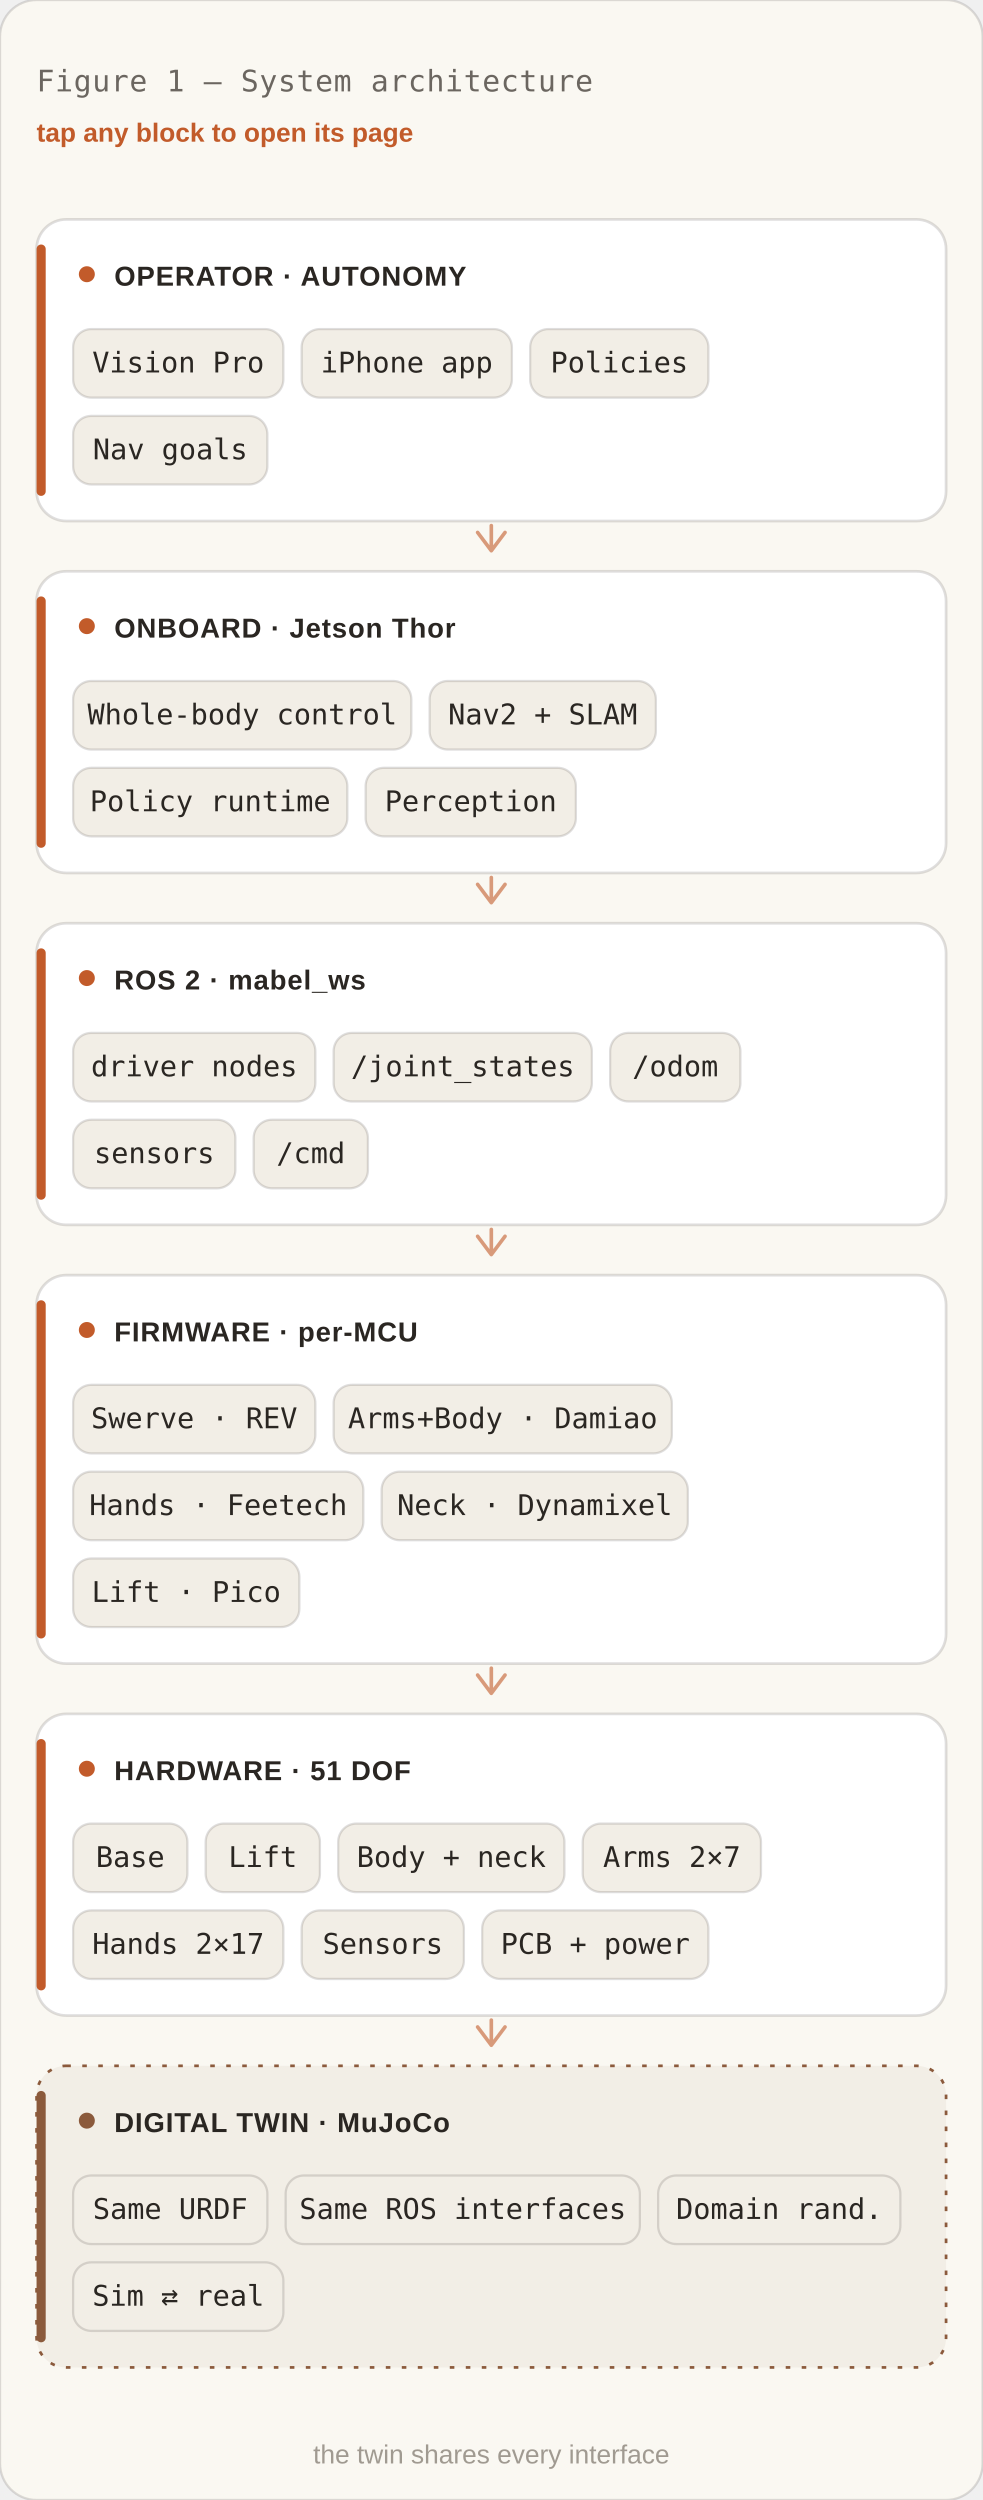
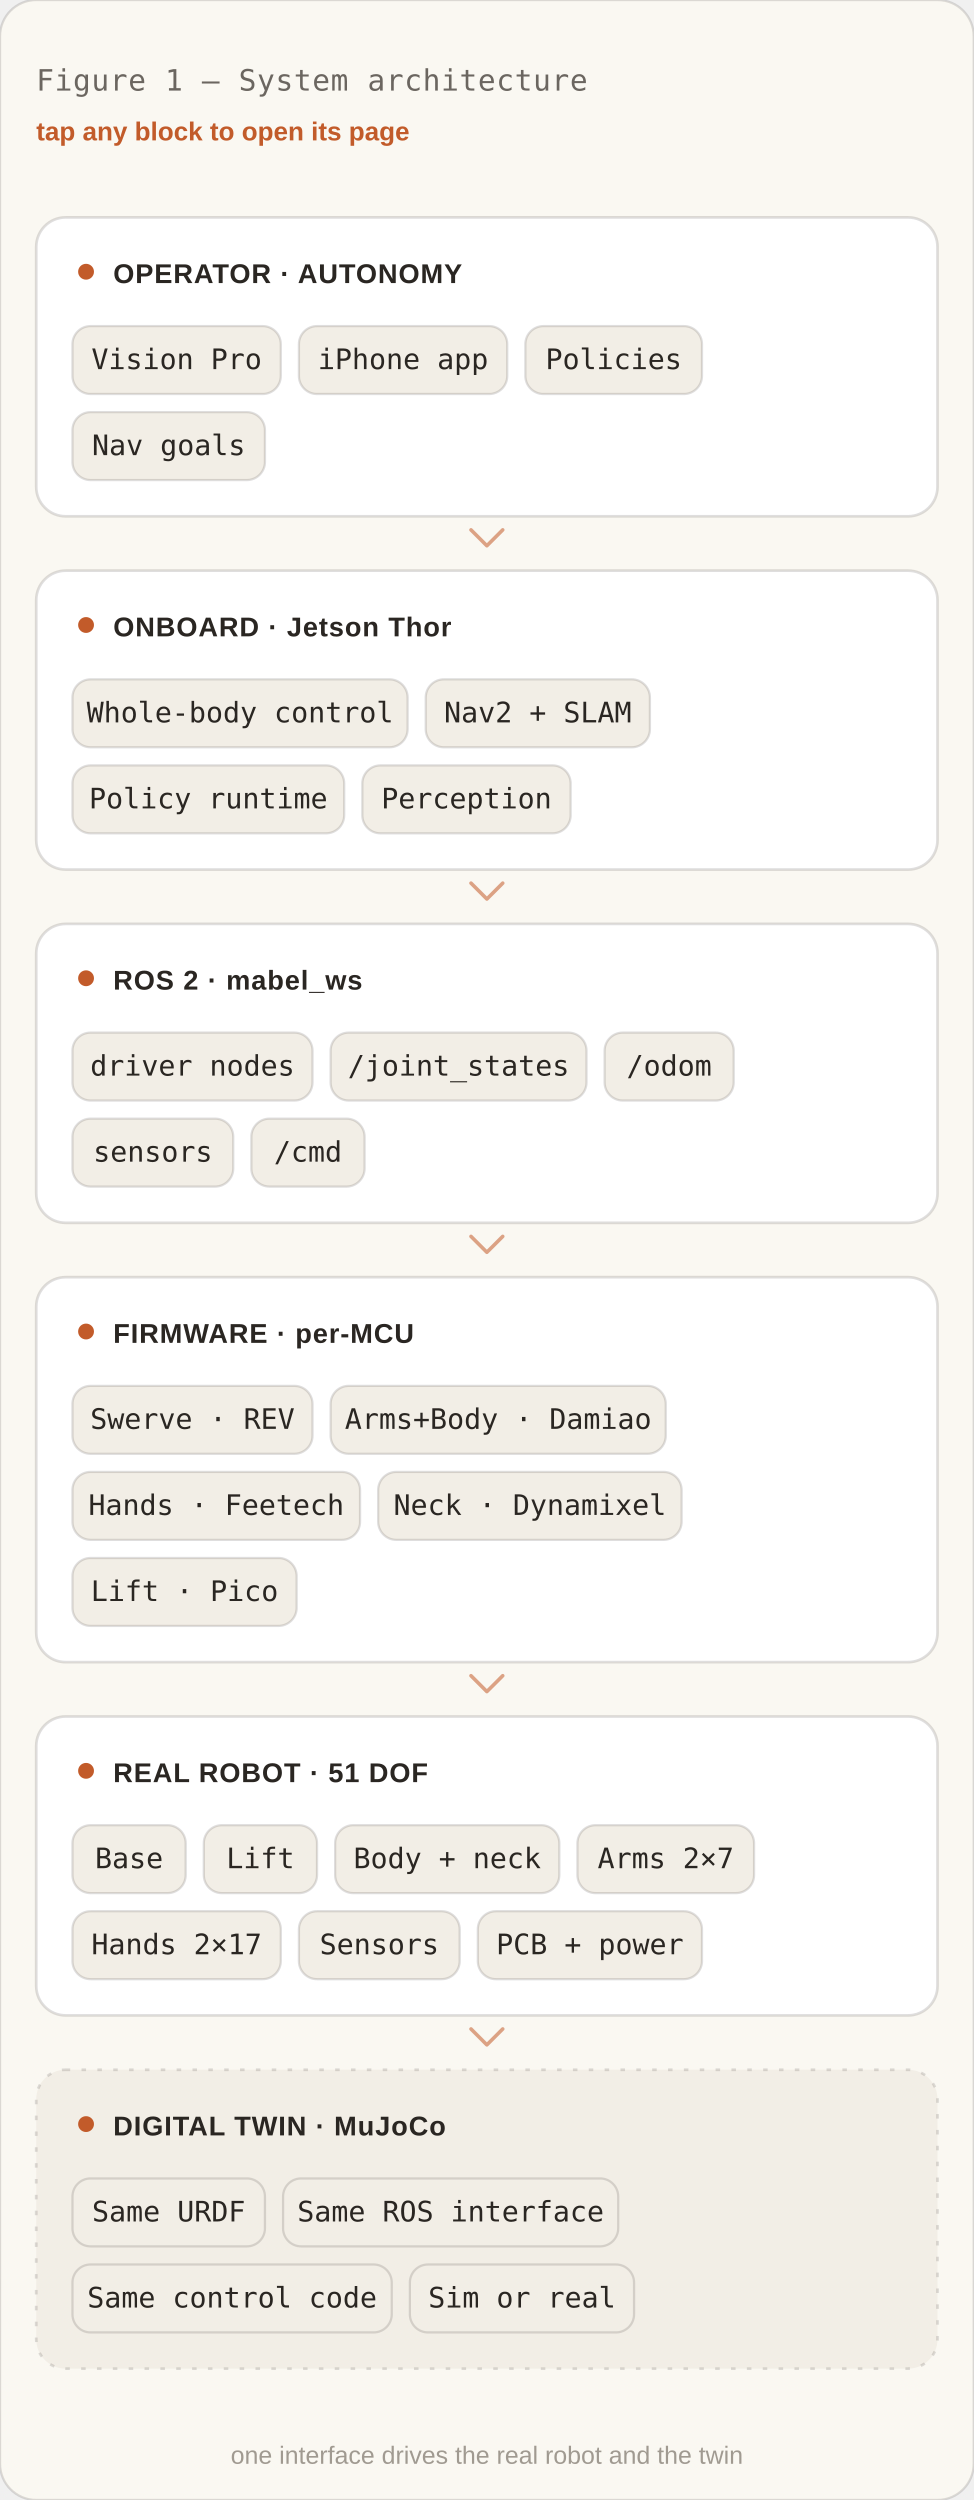
- <svg xmlns="http://www.w3.org/2000/svg" viewBox="0 0 430 1094" font-family="'Geist', -apple-system, 'Helvetica Neue', Arial, sans-serif">
-   <rect x="0" y="0" width="430" height="1094" rx="16" fill="#FAF8F2" stroke="rgba(22,20,18,0.14)" stroke-width="1" />
+ <svg xmlns="http://www.w3.org/2000/svg" viewBox="0 0 430 1104" font-family="'Geist', -apple-system, 'Helvetica Neue', Arial, sans-serif">
+   <rect x="0" y="0" width="430" height="1104" rx="16" fill="#FAF8F2" stroke="rgba(22,20,18,0.14)" stroke-width="1" />
  <style>a{cursor:pointer}a:hover rect{stroke:#C25B2A;stroke-width:2;fill:#FBEFE7}a:hover text{fill:#C25B2A}</style>
  <text x="16" y="40" fill="#6B6660" font-size="13" font-weight="500" font-family="'Geist Mono', 'SF Mono', Menlo, monospace" text-anchor="start" letter-spacing="0.3">Figure 1 — System architecture</text>
  <text x="16" y="62" fill="#C25B2A" font-size="11.5" font-weight="600" font-family="'Geist', -apple-system, 'Helvetica Neue', Arial, sans-serif" text-anchor="start">tap any block to open its page</text>
  <rect x="16" y="96" width="398" height="132" rx="13" fill="#FFFFFF" stroke="rgba(22,20,18,0.14)" stroke-width="1.2" />
-   <rect x="16" y="107" width="4" height="110" rx="2" fill="#C25B2A" />
  <circle cx="38" cy="120" r="3.5" fill="#C25B2A" />
  <a href="teleop.html" target="_top">
    <text x="50" y="125" fill="#2A2622" font-size="12" font-weight="600" font-family="'Geist', -apple-system, 'Helvetica Neue', Arial, sans-serif" text-anchor="start" letter-spacing="0.4">OPERATOR · AUTONOMY</text>
  </a>
  <a href="teleop.html" target="_top">
    <rect x="32" y="144" width="92" height="30" rx="8" fill="#F2EEE6" stroke="rgba(22,20,18,0.14)" stroke-width="1" />
    <text x="78.0" y="163.0" fill="#2A2622" font-size="12.5" font-weight="500" font-family="'Geist Mono', 'SF Mono', Menlo, monospace" text-anchor="middle">Vision Pro</text>
  </a>
  <a href="teleop.html" target="_top">
    <rect x="132" y="144" width="92" height="30" rx="8" fill="#F2EEE6" stroke="rgba(22,20,18,0.14)" stroke-width="1" />
    <text x="178.0" y="163.0" fill="#2A2622" font-size="12.5" font-weight="500" font-family="'Geist Mono', 'SF Mono', Menlo, monospace" text-anchor="middle">iPhone app</text>
  </a>
  <a href="learning.html" target="_top">
    <rect x="232" y="144" width="78" height="30" rx="8" fill="#F2EEE6" stroke="rgba(22,20,18,0.14)" stroke-width="1" />
    <text x="271.0" y="163.0" fill="#2A2622" font-size="12.5" font-weight="500" font-family="'Geist Mono', 'SF Mono', Menlo, monospace" text-anchor="middle">Policies</text>
  </a>
  <a href="navigation.html" target="_top">
    <rect x="32" y="182" width="85" height="30" rx="8" fill="#F2EEE6" stroke="rgba(22,20,18,0.14)" stroke-width="1" />
    <text x="74.5" y="201.0" fill="#2A2622" font-size="12.5" font-weight="500" font-family="'Geist Mono', 'SF Mono', Menlo, monospace" text-anchor="middle">Nav goals</text>
  </a>
-   <path d="M 209.0 233 L 215.0 241 L 221.0 233 M 215.0 230 L 215.0 241" stroke="#C25B2A" stroke-width="1.6" fill="none" opacity="0.6" stroke-linecap="round" stroke-linejoin="round" />
-   <rect x="16" y="250" width="398" height="132" rx="13" fill="#FFFFFF" stroke="rgba(22,20,18,0.14)" stroke-width="1.2" />
-   <rect x="16" y="261" width="4" height="110" rx="2" fill="#C25B2A" />
-   <circle cx="38" cy="274" r="3.5" fill="#C25B2A" />
+   <path d="M 208.0 234 L 215.0 241 L 222.0 234" stroke="#C25B2A" stroke-width="1.6" fill="none" opacity="0.55" stroke-linecap="round" stroke-linejoin="round" />
+   <rect x="16" y="252" width="398" height="132" rx="13" fill="#FFFFFF" stroke="rgba(22,20,18,0.14)" stroke-width="1.2" />
+   <circle cx="38" cy="276" r="3.5" fill="#C25B2A" />
  <a href="wbc.html" target="_top">
-     <text x="50" y="279" fill="#2A2622" font-size="12" font-weight="600" font-family="'Geist', -apple-system, 'Helvetica Neue', Arial, sans-serif" text-anchor="start" letter-spacing="0.4">ONBOARD · Jetson Thor</text>
+     <text x="50" y="281" fill="#2A2622" font-size="12" font-weight="600" font-family="'Geist', -apple-system, 'Helvetica Neue', Arial, sans-serif" text-anchor="start" letter-spacing="0.4">ONBOARD · Jetson Thor</text>
  </a>
  <a href="wbc.html" target="_top">
-     <rect x="32" y="298" width="148" height="30" rx="8" fill="#F2EEE6" stroke="rgba(22,20,18,0.14)" stroke-width="1" />
-     <text x="106.0" y="317.0" fill="#2A2622" font-size="12.5" font-weight="500" font-family="'Geist Mono', 'SF Mono', Menlo, monospace" text-anchor="middle">Whole-body control</text>
+     <rect x="32" y="300" width="148" height="30" rx="8" fill="#F2EEE6" stroke="rgba(22,20,18,0.14)" stroke-width="1" />
+     <text x="106.0" y="319.0" fill="#2A2622" font-size="12.5" font-weight="500" font-family="'Geist Mono', 'SF Mono', Menlo, monospace" text-anchor="middle">Whole-body control</text>
  </a>
  <a href="navigation.html" target="_top">
-     <rect x="188" y="298" width="99" height="30" rx="8" fill="#F2EEE6" stroke="rgba(22,20,18,0.14)" stroke-width="1" />
-     <text x="237.5" y="317.0" fill="#2A2622" font-size="12.5" font-weight="500" font-family="'Geist Mono', 'SF Mono', Menlo, monospace" text-anchor="middle">Nav2 + SLAM</text>
+     <rect x="188" y="300" width="99" height="30" rx="8" fill="#F2EEE6" stroke="rgba(22,20,18,0.14)" stroke-width="1" />
+     <text x="237.5" y="319.0" fill="#2A2622" font-size="12.5" font-weight="500" font-family="'Geist Mono', 'SF Mono', Menlo, monospace" text-anchor="middle">Nav2 + SLAM</text>
  </a>
  <a href="learning.html" target="_top">
-     <rect x="32" y="336" width="120" height="30" rx="8" fill="#F2EEE6" stroke="rgba(22,20,18,0.14)" stroke-width="1" />
-     <text x="92.0" y="355.0" fill="#2A2622" font-size="12.5" font-weight="500" font-family="'Geist Mono', 'SF Mono', Menlo, monospace" text-anchor="middle">Policy runtime</text>
+     <rect x="32" y="338" width="120" height="30" rx="8" fill="#F2EEE6" stroke="rgba(22,20,18,0.14)" stroke-width="1" />
+     <text x="92.0" y="357.0" fill="#2A2622" font-size="12.5" font-weight="500" font-family="'Geist Mono', 'SF Mono', Menlo, monospace" text-anchor="middle">Policy runtime</text>
  </a>
  <a href="ros.html" target="_top">
-     <rect x="160" y="336" width="92" height="30" rx="8" fill="#F2EEE6" stroke="rgba(22,20,18,0.14)" stroke-width="1" />
-     <text x="206.0" y="355.0" fill="#2A2622" font-size="12.5" font-weight="500" font-family="'Geist Mono', 'SF Mono', Menlo, monospace" text-anchor="middle">Perception</text>
+     <rect x="160" y="338" width="92" height="30" rx="8" fill="#F2EEE6" stroke="rgba(22,20,18,0.14)" stroke-width="1" />
+     <text x="206.0" y="357.0" fill="#2A2622" font-size="12.5" font-weight="500" font-family="'Geist Mono', 'SF Mono', Menlo, monospace" text-anchor="middle">Perception</text>
  </a>
-   <path d="M 209.0 387 L 215.0 395 L 221.0 387 M 215.0 384 L 215.0 395" stroke="#C25B2A" stroke-width="1.6" fill="none" opacity="0.6" stroke-linecap="round" stroke-linejoin="round" />
-   <rect x="16" y="404" width="398" height="132" rx="13" fill="#FFFFFF" stroke="rgba(22,20,18,0.14)" stroke-width="1.2" />
-   <rect x="16" y="415" width="4" height="110" rx="2" fill="#C25B2A" />
-   <circle cx="38" cy="428" r="3.5" fill="#C25B2A" />
+   <path d="M 208.0 390 L 215.0 397 L 222.0 390" stroke="#C25B2A" stroke-width="1.6" fill="none" opacity="0.55" stroke-linecap="round" stroke-linejoin="round" />
+   <rect x="16" y="408" width="398" height="132" rx="13" fill="#FFFFFF" stroke="rgba(22,20,18,0.14)" stroke-width="1.2" />
+   <circle cx="38" cy="432" r="3.5" fill="#C25B2A" />
  <a href="ros.html" target="_top">
-     <text x="50" y="433" fill="#2A2622" font-size="12" font-weight="600" font-family="'Geist', -apple-system, 'Helvetica Neue', Arial, sans-serif" text-anchor="start" letter-spacing="0.4">ROS 2 · mabel_ws</text>
+     <text x="50" y="437" fill="#2A2622" font-size="12" font-weight="600" font-family="'Geist', -apple-system, 'Helvetica Neue', Arial, sans-serif" text-anchor="start" letter-spacing="0.4">ROS 2 · mabel_ws</text>
  </a>
  <a href="ros.html" target="_top">
-     <rect x="32" y="452" width="106" height="30" rx="8" fill="#F2EEE6" stroke="rgba(22,20,18,0.14)" stroke-width="1" />
-     <text x="85.0" y="471.0" fill="#2A2622" font-size="12.5" font-weight="500" font-family="'Geist Mono', 'SF Mono', Menlo, monospace" text-anchor="middle">driver nodes</text>
+     <rect x="32" y="456" width="106" height="30" rx="8" fill="#F2EEE6" stroke="rgba(22,20,18,0.14)" stroke-width="1" />
+     <text x="85.0" y="475.0" fill="#2A2622" font-size="12.5" font-weight="500" font-family="'Geist Mono', 'SF Mono', Menlo, monospace" text-anchor="middle">driver nodes</text>
  </a>
  <a href="ros.html" target="_top">
-     <rect x="146" y="452" width="113" height="30" rx="8" fill="#F2EEE6" stroke="rgba(22,20,18,0.14)" stroke-width="1" />
-     <text x="202.5" y="471.0" fill="#2A2622" font-size="12.5" font-weight="500" font-family="'Geist Mono', 'SF Mono', Menlo, monospace" text-anchor="middle">/joint_states</text>
+     <rect x="146" y="456" width="113" height="30" rx="8" fill="#F2EEE6" stroke="rgba(22,20,18,0.14)" stroke-width="1" />
+     <text x="202.5" y="475.0" fill="#2A2622" font-size="12.5" font-weight="500" font-family="'Geist Mono', 'SF Mono', Menlo, monospace" text-anchor="middle">/joint_states</text>
  </a>
  <a href="ros.html" target="_top">
-     <rect x="267" y="452" width="57" height="30" rx="8" fill="#F2EEE6" stroke="rgba(22,20,18,0.14)" stroke-width="1" />
-     <text x="295.5" y="471.0" fill="#2A2622" font-size="12.5" font-weight="500" font-family="'Geist Mono', 'SF Mono', Menlo, monospace" text-anchor="middle">/odom</text>
+     <rect x="267" y="456" width="57" height="30" rx="8" fill="#F2EEE6" stroke="rgba(22,20,18,0.14)" stroke-width="1" />
+     <text x="295.5" y="475.0" fill="#2A2622" font-size="12.5" font-weight="500" font-family="'Geist Mono', 'SF Mono', Menlo, monospace" text-anchor="middle">/odom</text>
  </a>
  <a href="ros.html" target="_top">
-     <rect x="32" y="490" width="71" height="30" rx="8" fill="#F2EEE6" stroke="rgba(22,20,18,0.14)" stroke-width="1" />
-     <text x="67.5" y="509.0" fill="#2A2622" font-size="12.5" font-weight="500" font-family="'Geist Mono', 'SF Mono', Menlo, monospace" text-anchor="middle">sensors</text>
+     <rect x="32" y="494" width="71" height="30" rx="8" fill="#F2EEE6" stroke="rgba(22,20,18,0.14)" stroke-width="1" />
+     <text x="67.5" y="513.0" fill="#2A2622" font-size="12.5" font-weight="500" font-family="'Geist Mono', 'SF Mono', Menlo, monospace" text-anchor="middle">sensors</text>
  </a>
  <a href="ros.html" target="_top">
-     <rect x="111" y="490" width="50" height="30" rx="8" fill="#F2EEE6" stroke="rgba(22,20,18,0.14)" stroke-width="1" />
-     <text x="136.0" y="509.0" fill="#2A2622" font-size="12.5" font-weight="500" font-family="'Geist Mono', 'SF Mono', Menlo, monospace" text-anchor="middle">/cmd</text>
+     <rect x="111" y="494" width="50" height="30" rx="8" fill="#F2EEE6" stroke="rgba(22,20,18,0.14)" stroke-width="1" />
+     <text x="136.0" y="513.0" fill="#2A2622" font-size="12.5" font-weight="500" font-family="'Geist Mono', 'SF Mono', Menlo, monospace" text-anchor="middle">/cmd</text>
  </a>
-   <path d="M 209.0 541 L 215.0 549 L 221.0 541 M 215.0 538 L 215.0 549" stroke="#C25B2A" stroke-width="1.6" fill="none" opacity="0.6" stroke-linecap="round" stroke-linejoin="round" />
-   <rect x="16" y="558" width="398" height="170" rx="13" fill="#FFFFFF" stroke="rgba(22,20,18,0.14)" stroke-width="1.2" />
-   <rect x="16" y="569" width="4" height="148" rx="2" fill="#C25B2A" />
-   <circle cx="38" cy="582" r="3.5" fill="#C25B2A" />
+   <path d="M 208.0 546 L 215.0 553 L 222.0 546" stroke="#C25B2A" stroke-width="1.6" fill="none" opacity="0.55" stroke-linecap="round" stroke-linejoin="round" />
+   <rect x="16" y="564" width="398" height="170" rx="13" fill="#FFFFFF" stroke="rgba(22,20,18,0.14)" stroke-width="1.2" />
+   <circle cx="38" cy="588" r="3.5" fill="#C25B2A" />
  <a href="firmware.html" target="_top">
-     <text x="50" y="587" fill="#2A2622" font-size="12" font-weight="600" font-family="'Geist', -apple-system, 'Helvetica Neue', Arial, sans-serif" text-anchor="start" letter-spacing="0.4">FIRMWARE · per-MCU</text>
+     <text x="50" y="593" fill="#2A2622" font-size="12" font-weight="600" font-family="'Geist', -apple-system, 'Helvetica Neue', Arial, sans-serif" text-anchor="start" letter-spacing="0.4">FIRMWARE · per-MCU</text>
  </a>
  <a href="firmware.html" target="_top">
-     <rect x="32" y="606" width="106" height="30" rx="8" fill="#F2EEE6" stroke="rgba(22,20,18,0.14)" stroke-width="1" />
-     <text x="85.0" y="625.0" fill="#2A2622" font-size="12.5" font-weight="500" font-family="'Geist Mono', 'SF Mono', Menlo, monospace" text-anchor="middle">Swerve · REV</text>
+     <rect x="32" y="612" width="106" height="30" rx="8" fill="#F2EEE6" stroke="rgba(22,20,18,0.14)" stroke-width="1" />
+     <text x="85.0" y="631.0" fill="#2A2622" font-size="12.5" font-weight="500" font-family="'Geist Mono', 'SF Mono', Menlo, monospace" text-anchor="middle">Swerve · REV</text>
  </a>
  <a href="firmware.html" target="_top">
-     <rect x="146" y="606" width="148" height="30" rx="8" fill="#F2EEE6" stroke="rgba(22,20,18,0.14)" stroke-width="1" />
-     <text x="220.0" y="625.0" fill="#2A2622" font-size="12.5" font-weight="500" font-family="'Geist Mono', 'SF Mono', Menlo, monospace" text-anchor="middle">Arms+Body · Damiao</text>
+     <rect x="146" y="612" width="148" height="30" rx="8" fill="#F2EEE6" stroke="rgba(22,20,18,0.14)" stroke-width="1" />
+     <text x="220.0" y="631.0" fill="#2A2622" font-size="12.5" font-weight="500" font-family="'Geist Mono', 'SF Mono', Menlo, monospace" text-anchor="middle">Arms+Body · Damiao</text>
  </a>
  <a href="firmware.html" target="_top">
-     <rect x="32" y="644" width="127" height="30" rx="8" fill="#F2EEE6" stroke="rgba(22,20,18,0.14)" stroke-width="1" />
-     <text x="95.5" y="663.0" fill="#2A2622" font-size="12.5" font-weight="500" font-family="'Geist Mono', 'SF Mono', Menlo, monospace" text-anchor="middle">Hands · Feetech</text>
+     <rect x="32" y="650" width="127" height="30" rx="8" fill="#F2EEE6" stroke="rgba(22,20,18,0.14)" stroke-width="1" />
+     <text x="95.5" y="669.0" fill="#2A2622" font-size="12.5" font-weight="500" font-family="'Geist Mono', 'SF Mono', Menlo, monospace" text-anchor="middle">Hands · Feetech</text>
  </a>
  <a href="firmware.html" target="_top">
-     <rect x="167" y="644" width="134" height="30" rx="8" fill="#F2EEE6" stroke="rgba(22,20,18,0.14)" stroke-width="1" />
-     <text x="234.0" y="663.0" fill="#2A2622" font-size="12.5" font-weight="500" font-family="'Geist Mono', 'SF Mono', Menlo, monospace" text-anchor="middle">Neck · Dynamixel</text>
+     <rect x="167" y="650" width="134" height="30" rx="8" fill="#F2EEE6" stroke="rgba(22,20,18,0.14)" stroke-width="1" />
+     <text x="234.0" y="669.0" fill="#2A2622" font-size="12.5" font-weight="500" font-family="'Geist Mono', 'SF Mono', Menlo, monospace" text-anchor="middle">Neck · Dynamixel</text>
  </a>
  <a href="firmware.html" target="_top">
-     <rect x="32" y="682" width="99" height="30" rx="8" fill="#F2EEE6" stroke="rgba(22,20,18,0.14)" stroke-width="1" />
-     <text x="81.5" y="701.0" fill="#2A2622" font-size="12.5" font-weight="500" font-family="'Geist Mono', 'SF Mono', Menlo, monospace" text-anchor="middle">Lift · Pico</text>
+     <rect x="32" y="688" width="99" height="30" rx="8" fill="#F2EEE6" stroke="rgba(22,20,18,0.14)" stroke-width="1" />
+     <text x="81.5" y="707.0" fill="#2A2622" font-size="12.5" font-weight="500" font-family="'Geist Mono', 'SF Mono', Menlo, monospace" text-anchor="middle">Lift · Pico</text>
  </a>
-   <path d="M 209.0 733 L 215.0 741 L 221.0 733 M 215.0 730 L 215.0 741" stroke="#C25B2A" stroke-width="1.6" fill="none" opacity="0.6" stroke-linecap="round" stroke-linejoin="round" />
-   <rect x="16" y="750" width="398" height="132" rx="13" fill="#FFFFFF" stroke="rgba(22,20,18,0.14)" stroke-width="1.2" />
-   <rect x="16" y="761" width="4" height="110" rx="2" fill="#C25B2A" />
-   <circle cx="38" cy="774" r="3.5" fill="#C25B2A" />
+   <path d="M 208.0 740 L 215.0 747 L 222.0 740" stroke="#C25B2A" stroke-width="1.6" fill="none" opacity="0.55" stroke-linecap="round" stroke-linejoin="round" />
+   <rect x="16" y="758" width="398" height="132" rx="13" fill="#FFFFFF" stroke="rgba(22,20,18,0.14)" stroke-width="1.2" />
+   <circle cx="38" cy="782" r="3.5" fill="#C25B2A" />
  <a href="hardware.html" target="_top">
-     <text x="50" y="779" fill="#2A2622" font-size="12" font-weight="600" font-family="'Geist', -apple-system, 'Helvetica Neue', Arial, sans-serif" text-anchor="start" letter-spacing="0.4">HARDWARE · 51 DOF</text>
+     <text x="50" y="787" fill="#2A2622" font-size="12" font-weight="600" font-family="'Geist', -apple-system, 'Helvetica Neue', Arial, sans-serif" text-anchor="start" letter-spacing="0.4">REAL ROBOT · 51 DOF</text>
  </a>
  <a href="hardware-base.html" target="_top">
-     <rect x="32" y="798" width="50" height="30" rx="8" fill="#F2EEE6" stroke="rgba(22,20,18,0.14)" stroke-width="1" />
-     <text x="57.0" y="817.0" fill="#2A2622" font-size="12.5" font-weight="500" font-family="'Geist Mono', 'SF Mono', Menlo, monospace" text-anchor="middle">Base</text>
+     <rect x="32" y="806" width="50" height="30" rx="8" fill="#F2EEE6" stroke="rgba(22,20,18,0.14)" stroke-width="1" />
+     <text x="57.0" y="825.0" fill="#2A2622" font-size="12.5" font-weight="500" font-family="'Geist Mono', 'SF Mono', Menlo, monospace" text-anchor="middle">Base</text>
  </a>
  <a href="hardware-lift.html" target="_top">
-     <rect x="90" y="798" width="50" height="30" rx="8" fill="#F2EEE6" stroke="rgba(22,20,18,0.14)" stroke-width="1" />
-     <text x="115.0" y="817.0" fill="#2A2622" font-size="12.5" font-weight="500" font-family="'Geist Mono', 'SF Mono', Menlo, monospace" text-anchor="middle">Lift</text>
+     <rect x="90" y="806" width="50" height="30" rx="8" fill="#F2EEE6" stroke="rgba(22,20,18,0.14)" stroke-width="1" />
+     <text x="115.0" y="825.0" fill="#2A2622" font-size="12.5" font-weight="500" font-family="'Geist Mono', 'SF Mono', Menlo, monospace" text-anchor="middle">Lift</text>
  </a>
  <a href="hardware-body.html" target="_top">
-     <rect x="148" y="798" width="99" height="30" rx="8" fill="#F2EEE6" stroke="rgba(22,20,18,0.14)" stroke-width="1" />
-     <text x="197.5" y="817.0" fill="#2A2622" font-size="12.5" font-weight="500" font-family="'Geist Mono', 'SF Mono', Menlo, monospace" text-anchor="middle">Body + neck</text>
+     <rect x="148" y="806" width="99" height="30" rx="8" fill="#F2EEE6" stroke="rgba(22,20,18,0.14)" stroke-width="1" />
+     <text x="197.5" y="825.0" fill="#2A2622" font-size="12.5" font-weight="500" font-family="'Geist Mono', 'SF Mono', Menlo, monospace" text-anchor="middle">Body + neck</text>
  </a>
  <a href="hardware-arms.html" target="_top">
-     <rect x="255" y="798" width="78" height="30" rx="8" fill="#F2EEE6" stroke="rgba(22,20,18,0.14)" stroke-width="1" />
-     <text x="294.0" y="817.0" fill="#2A2622" font-size="12.5" font-weight="500" font-family="'Geist Mono', 'SF Mono', Menlo, monospace" text-anchor="middle">Arms 2×7</text>
+     <rect x="255" y="806" width="78" height="30" rx="8" fill="#F2EEE6" stroke="rgba(22,20,18,0.14)" stroke-width="1" />
+     <text x="294.0" y="825.0" fill="#2A2622" font-size="12.5" font-weight="500" font-family="'Geist Mono', 'SF Mono', Menlo, monospace" text-anchor="middle">Arms 2×7</text>
  </a>
  <a href="hardware-hands.html" target="_top">
-     <rect x="32" y="836" width="92" height="30" rx="8" fill="#F2EEE6" stroke="rgba(22,20,18,0.14)" stroke-width="1" />
-     <text x="78.0" y="855.0" fill="#2A2622" font-size="12.5" font-weight="500" font-family="'Geist Mono', 'SF Mono', Menlo, monospace" text-anchor="middle">Hands 2×17</text>
+     <rect x="32" y="844" width="92" height="30" rx="8" fill="#F2EEE6" stroke="rgba(22,20,18,0.14)" stroke-width="1" />
+     <text x="78.0" y="863.0" fill="#2A2622" font-size="12.5" font-weight="500" font-family="'Geist Mono', 'SF Mono', Menlo, monospace" text-anchor="middle">Hands 2×17</text>
  </a>
  <a href="hardware.html" target="_top">
-     <rect x="132" y="836" width="71" height="30" rx="8" fill="#F2EEE6" stroke="rgba(22,20,18,0.14)" stroke-width="1" />
-     <text x="167.5" y="855.0" fill="#2A2622" font-size="12.5" font-weight="500" font-family="'Geist Mono', 'SF Mono', Menlo, monospace" text-anchor="middle">Sensors</text>
+     <rect x="132" y="844" width="71" height="30" rx="8" fill="#F2EEE6" stroke="rgba(22,20,18,0.14)" stroke-width="1" />
+     <text x="167.5" y="863.0" fill="#2A2622" font-size="12.5" font-weight="500" font-family="'Geist Mono', 'SF Mono', Menlo, monospace" text-anchor="middle">Sensors</text>
  </a>
  <a href="hardware-electronics.html" target="_top">
-     <rect x="211" y="836" width="99" height="30" rx="8" fill="#F2EEE6" stroke="rgba(22,20,18,0.14)" stroke-width="1" />
-     <text x="260.5" y="855.0" fill="#2A2622" font-size="12.5" font-weight="500" font-family="'Geist Mono', 'SF Mono', Menlo, monospace" text-anchor="middle">PCB + power</text>
+     <rect x="211" y="844" width="99" height="30" rx="8" fill="#F2EEE6" stroke="rgba(22,20,18,0.14)" stroke-width="1" />
+     <text x="260.5" y="863.0" fill="#2A2622" font-size="12.5" font-weight="500" font-family="'Geist Mono', 'SF Mono', Menlo, monospace" text-anchor="middle">PCB + power</text>
  </a>
-   <path d="M 209.0 887 L 215.0 895 L 221.0 887 M 215.0 884 L 215.0 895" stroke="#C25B2A" stroke-width="1.6" fill="none" opacity="0.6" stroke-linecap="round" stroke-linejoin="round" />
-   <rect x="16" y="904" width="398" height="132" rx="13" fill="#F2EEE6" stroke="#8B5A3C" stroke-width="1.2" stroke-dasharray="2 5" />
-   <rect x="16" y="915" width="4" height="110" rx="2" fill="#8B5A3C" />
-   <circle cx="38" cy="928" r="3.5" fill="#8B5A3C" />
+   <path d="M 208.0 896 L 215.0 903 L 222.0 896" stroke="#C25B2A" stroke-width="1.6" fill="none" opacity="0.55" stroke-linecap="round" stroke-linejoin="round" />
+   <rect x="16" y="914" width="398" height="132" rx="13" fill="#F2EEE6" stroke="rgba(22,20,18,0.14)" stroke-width="1.2" stroke-dasharray="2 5" />
+   <circle cx="38" cy="938" r="3.5" fill="#C25B2A" />
  <a href="simulation.html" target="_top">
-     <text x="50" y="933" fill="#2A2622" font-size="12" font-weight="600" font-family="'Geist', -apple-system, 'Helvetica Neue', Arial, sans-serif" text-anchor="start" letter-spacing="0.4">DIGITAL TWIN · MuJoCo</text>
+     <text x="50" y="943" fill="#2A2622" font-size="12" font-weight="600" font-family="'Geist', -apple-system, 'Helvetica Neue', Arial, sans-serif" text-anchor="start" letter-spacing="0.4">DIGITAL TWIN · MuJoCo</text>
  </a>
  <a href="simulation.html" target="_top">
-     <rect x="32" y="952" width="85" height="30" rx="8" fill="#F2EEE6" stroke="rgba(22,20,18,0.14)" stroke-width="1" />
-     <text x="74.5" y="971.0" fill="#2A2622" font-size="12.5" font-weight="500" font-family="'Geist Mono', 'SF Mono', Menlo, monospace" text-anchor="middle">Same URDF</text>
+     <rect x="32" y="962" width="85" height="30" rx="8" fill="#F2EEE6" stroke="rgba(22,20,18,0.14)" stroke-width="1" />
+     <text x="74.5" y="981.0" fill="#2A2622" font-size="12.5" font-weight="500" font-family="'Geist Mono', 'SF Mono', Menlo, monospace" text-anchor="middle">Same URDF</text>
  </a>
  <a href="simulation.html" target="_top">
-     <rect x="125" y="952" width="155" height="30" rx="8" fill="#F2EEE6" stroke="rgba(22,20,18,0.14)" stroke-width="1" />
-     <text x="202.5" y="971.0" fill="#2A2622" font-size="12.5" font-weight="500" font-family="'Geist Mono', 'SF Mono', Menlo, monospace" text-anchor="middle">Same ROS interfaces</text>
+     <rect x="125" y="962" width="148" height="30" rx="8" fill="#F2EEE6" stroke="rgba(22,20,18,0.14)" stroke-width="1" />
+     <text x="199.0" y="981.0" fill="#2A2622" font-size="12.5" font-weight="500" font-family="'Geist Mono', 'SF Mono', Menlo, monospace" text-anchor="middle">Same ROS interface</text>
  </a>
  <a href="simulation.html" target="_top">
-     <rect x="288" y="952" width="106" height="30" rx="8" fill="#F2EEE6" stroke="rgba(22,20,18,0.14)" stroke-width="1" />
-     <text x="341.0" y="971.0" fill="#2A2622" font-size="12.5" font-weight="500" font-family="'Geist Mono', 'SF Mono', Menlo, monospace" text-anchor="middle">Domain rand.</text>
+     <rect x="32" y="1000" width="141" height="30" rx="8" fill="#F2EEE6" stroke="rgba(22,20,18,0.14)" stroke-width="1" />
+     <text x="102.5" y="1019.0" fill="#2A2622" font-size="12.5" font-weight="500" font-family="'Geist Mono', 'SF Mono', Menlo, monospace" text-anchor="middle">Same control code</text>
  </a>
  <a href="simulation.html" target="_top">
-     <rect x="32" y="990" width="92" height="30" rx="8" fill="#F2EEE6" stroke="rgba(22,20,18,0.14)" stroke-width="1" />
-     <text x="78.0" y="1009.0" fill="#2A2622" font-size="12.5" font-weight="500" font-family="'Geist Mono', 'SF Mono', Menlo, monospace" text-anchor="middle">Sim ⇄ real</text>
+     <rect x="181" y="1000" width="99" height="30" rx="8" fill="#F2EEE6" stroke="rgba(22,20,18,0.14)" stroke-width="1" />
+     <text x="230.5" y="1019.0" fill="#2A2622" font-size="12.5" font-weight="500" font-family="'Geist Mono', 'SF Mono', Menlo, monospace" text-anchor="middle">Sim or real</text>
  </a>
-   <text x="215.0" y="1078" fill="#A09A91" font-size="11.5" font-weight="400" font-family="'Geist', -apple-system, 'Helvetica Neue', Arial, sans-serif" text-anchor="middle">the twin shares every interface</text>
+   <text x="215.0" y="1088" fill="#A09A91" font-size="11" font-weight="400" font-family="'Geist', -apple-system, 'Helvetica Neue', Arial, sans-serif" text-anchor="middle">one interface drives the real robot and the twin</text>
</svg>
